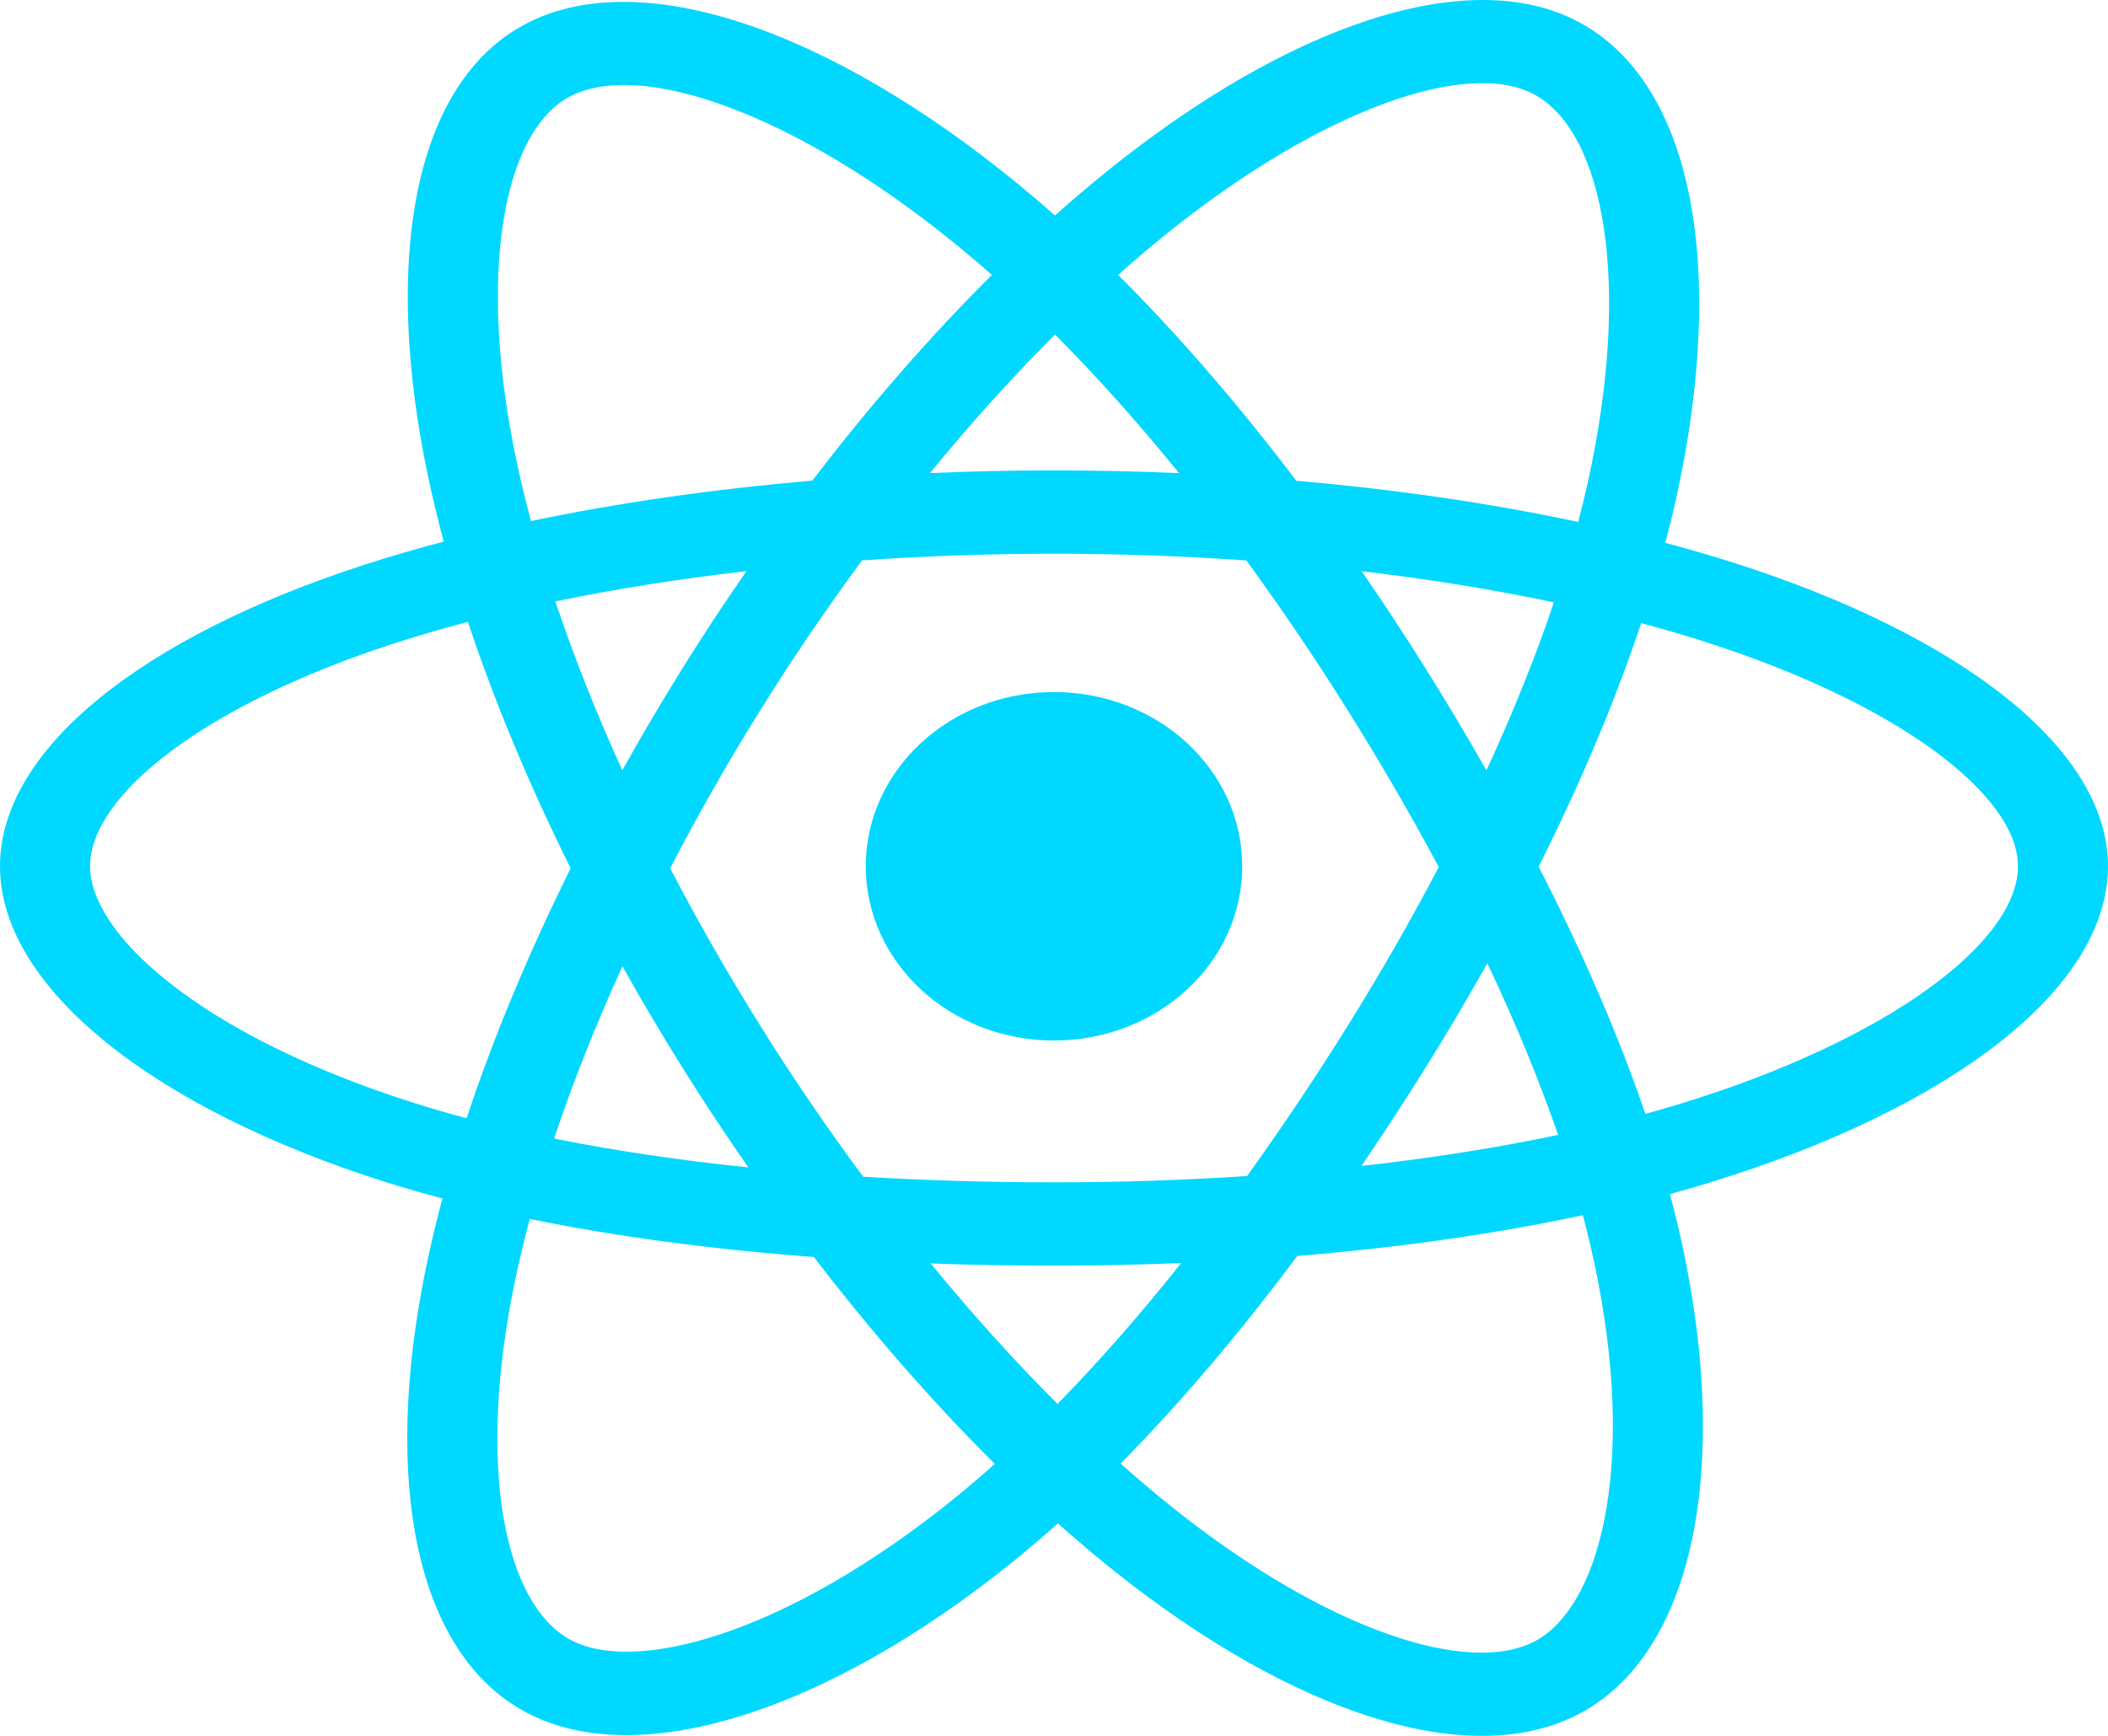
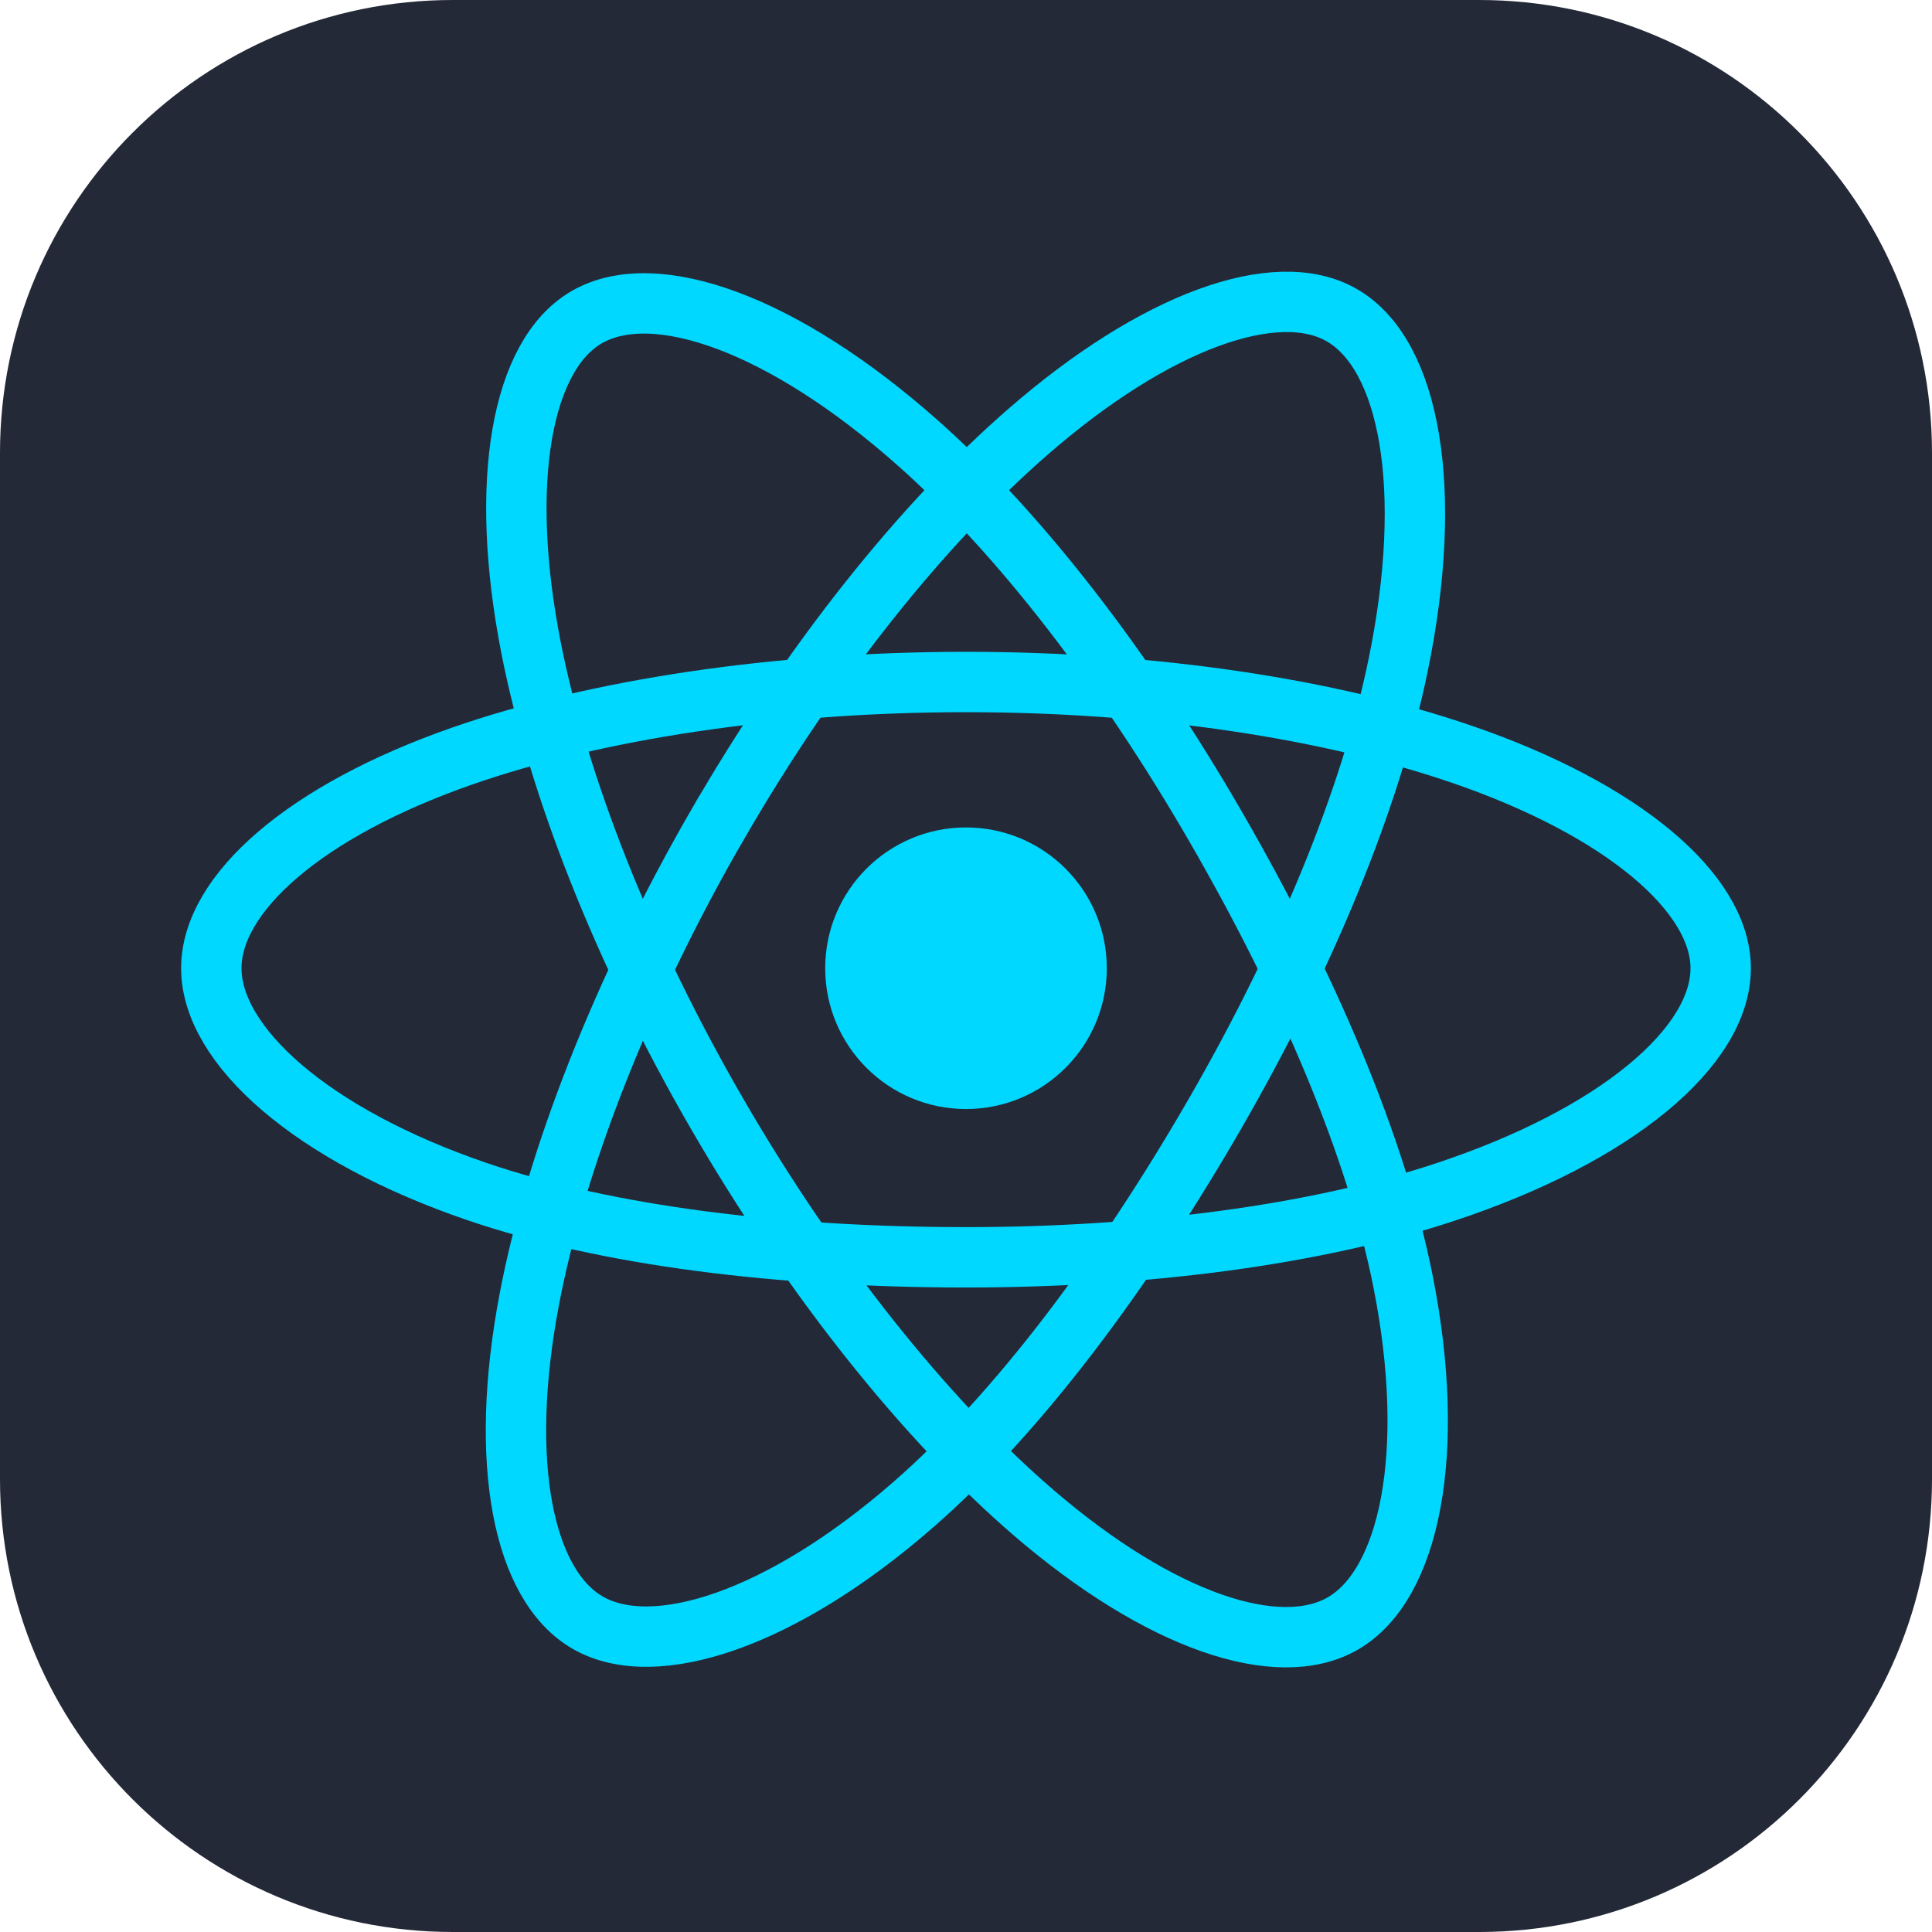
- <svg xmlns="http://www.w3.org/2000/svg" width="34" height="28" viewBox="0 0 34 28" fill="none">
-   <path d="M27.955 9.075C27.593 8.96 27.228 8.854 26.86 8.756C26.922 8.523 26.979 8.292 27.029 8.065C27.858 4.343 27.316 1.344 25.466 0.356C23.693 -0.59 20.792 0.397 17.862 2.757C17.574 2.99 17.291 3.229 17.016 3.476C16.831 3.312 16.643 3.151 16.452 2.994C13.382 0.471 10.305 -0.593 8.457 0.397C6.684 1.347 6.16 4.166 6.906 7.694C6.98 8.043 7.064 8.391 7.157 8.737C6.721 8.851 6.301 8.973 5.899 9.103C2.299 10.265 0 12.085 0 13.973C0 15.924 2.468 17.88 6.217 19.066C6.521 19.162 6.828 19.251 7.136 19.332C7.036 19.704 6.947 20.079 6.869 20.456C6.158 23.922 6.714 26.675 8.481 27.619C10.306 28.593 13.37 27.591 16.353 25.178C16.595 24.982 16.832 24.78 17.063 24.573C17.361 24.839 17.668 25.098 17.982 25.349C20.872 27.65 23.725 28.58 25.491 27.634C27.315 26.656 27.907 23.699 27.138 20.102C27.077 19.82 27.009 19.539 26.934 19.261C27.149 19.202 27.36 19.141 27.566 19.078C31.464 17.882 34 15.95 34 13.973C34 12.078 31.627 10.245 27.955 9.075ZM27.109 17.802C26.924 17.858 26.733 17.913 26.538 17.967C26.108 16.706 25.527 15.365 24.817 13.98C25.495 12.628 26.053 11.304 26.471 10.052C26.819 10.145 27.157 10.243 27.482 10.347C30.628 11.349 32.548 12.831 32.548 13.973C32.548 15.19 30.475 16.769 27.109 17.802ZM25.713 20.363C26.053 21.954 26.102 23.392 25.876 24.516C25.674 25.527 25.267 26.2 24.763 26.47C23.692 27.044 21.4 26.298 18.929 24.33C18.637 24.096 18.352 23.856 18.074 23.608C19.032 22.638 19.99 21.511 20.924 20.259C22.568 20.124 24.121 19.903 25.529 19.602C25.597 19.854 25.658 20.108 25.713 20.363ZM11.591 26.371C10.544 26.713 9.711 26.723 9.207 26.454C8.134 25.881 7.688 23.671 8.297 20.706C8.369 20.356 8.452 20.008 8.545 19.662C9.937 19.947 11.479 20.152 13.127 20.276C14.067 21.501 15.052 22.627 16.045 23.613C15.834 23.802 15.618 23.986 15.398 24.166C14.078 25.233 12.756 25.99 11.591 26.371ZM6.687 17.794C5.029 17.27 3.66 16.588 2.722 15.844C1.878 15.176 1.453 14.512 1.453 13.973C1.453 12.828 3.298 11.366 6.377 10.372C6.75 10.252 7.141 10.138 7.547 10.031C7.973 11.312 8.531 12.652 9.204 14.006C8.522 15.381 7.956 16.741 7.526 18.037C7.244 17.963 6.965 17.882 6.687 17.794ZM8.331 7.436C7.692 4.413 8.116 2.133 9.184 1.561C10.322 0.951 12.837 1.82 15.488 3.999C15.661 4.142 15.831 4.287 15.998 4.435C15.01 5.417 14.034 6.535 13.102 7.753C11.503 7.89 9.972 8.11 8.565 8.405C8.478 8.084 8.4 7.761 8.331 7.436ZM22.997 10.788C22.665 10.257 22.32 9.732 21.963 9.214C23.048 9.341 24.087 9.51 25.063 9.716C24.77 10.585 24.405 11.494 23.975 12.426C23.661 11.874 23.335 11.328 22.997 10.788ZM17.016 5.396C17.686 6.068 18.357 6.818 19.017 7.632C17.678 7.573 16.337 7.573 14.999 7.631C15.659 6.825 16.336 6.076 17.016 5.396ZM10.997 10.797C10.664 11.333 10.344 11.875 10.037 12.425C9.614 11.496 9.253 10.583 8.957 9.701C9.927 9.5 10.961 9.336 12.04 9.212C11.679 9.732 11.331 10.261 10.997 10.797ZM12.07 18.831C10.957 18.716 9.907 18.56 8.937 18.365C9.237 17.467 9.607 16.535 10.039 15.586C10.347 16.136 10.668 16.679 11.003 17.215C11.347 17.766 11.704 18.305 12.07 18.831ZM17.056 22.646C16.368 21.958 15.681 21.198 15.011 20.38C15.662 20.403 16.325 20.415 17 20.415C17.693 20.415 18.378 20.401 19.052 20.373C18.39 21.206 17.722 21.968 17.056 22.646ZM23.989 15.538C24.444 16.497 24.826 17.424 25.131 18.306C24.145 18.515 23.081 18.682 21.959 18.807C22.318 18.28 22.666 17.746 23.003 17.206C23.345 16.657 23.674 16.101 23.989 15.538ZM21.745 16.534C21.23 17.362 20.686 18.174 20.114 18.97C19.077 19.038 18.039 19.072 17 19.071C15.942 19.071 14.913 19.041 13.922 18.981C13.335 18.188 12.78 17.374 12.26 16.541C11.742 15.713 11.258 14.867 10.809 14.006C11.257 13.143 11.739 12.297 12.255 11.469L12.255 11.469C12.771 10.64 13.321 9.83 13.904 9.039C14.915 8.969 15.952 8.932 17 8.932C18.052 8.932 19.091 8.969 20.102 9.04C20.678 9.829 21.225 10.637 21.74 11.461C22.258 12.288 22.747 13.13 23.206 13.986C22.752 14.851 22.264 15.701 21.745 16.534ZM24.741 1.521C25.879 2.129 26.322 4.58 25.607 7.794C25.561 7.999 25.51 8.208 25.454 8.419C24.043 8.118 22.512 7.894 20.908 7.755C19.974 6.523 19.006 5.404 18.034 4.434C18.289 4.207 18.549 3.986 18.816 3.771C21.326 1.749 23.672 0.95 24.741 1.521ZM17 11.163C18.677 11.163 20.036 12.421 20.036 13.973C20.036 15.525 18.677 16.784 17 16.784C15.323 16.784 13.964 15.525 13.964 13.973C13.964 12.421 15.323 11.163 17 11.163Z" fill="#00D8FF" />
+ <svg xmlns="http://www.w3.org/2000/svg" width="32" height="32" viewBox="0 0 32 32" fill="none">
+   <path d="M24.5 0H7.5C3.358 0 0 3.358 0 7.5V24.5C0 28.642 3.358 32 7.5 32H24.5C28.642 32 32 28.642 32 24.5V7.5C32 3.358 28.642 0 24.5 0Z" fill="#242938" />
+   <path d="M16 18.369C17.288 18.369 18.332 17.325 18.332 16.037C18.332 14.749 17.288 13.705 16 13.705C14.712 13.705 13.668 14.749 13.668 16.037C13.668 17.325 14.712 18.369 16 18.369Z" fill="#00D8FF" />
+   <path d="M16 11.296C19.131 11.296 22.04 11.745 24.233 12.5C26.875 13.41 28.5 14.789 28.5 16.037C28.5 17.338 26.778 18.803 23.941 19.743C21.795 20.454 18.972 20.825 16 20.825C12.953 20.825 10.067 20.477 7.898 19.735C5.153 18.797 3.5 17.314 3.5 16.037C3.5 14.799 5.051 13.43 7.657 12.522C9.858 11.755 12.838 11.296 16 11.296H16Z" stroke="#00D8FF" />
+   <path d="M11.873 13.68C13.437 10.967 15.279 8.672 17.029 7.15C19.137 5.315 21.143 4.597 22.224 5.22C23.352 5.87 23.761 8.094 23.157 11.021C22.702 13.235 21.613 15.866 20.128 18.44C18.605 21.08 16.862 23.406 15.136 24.914C12.952 26.823 10.841 27.514 9.735 26.877C8.662 26.258 8.252 24.231 8.767 21.52C9.202 19.23 10.293 16.419 11.872 13.68H11.873Z" stroke="#00D8FF" />
+   <path d="M11.877 18.447C10.308 15.738 9.24 12.995 8.794 10.719C8.257 7.976 8.637 5.879 9.717 5.254C10.844 4.602 12.974 5.358 15.209 7.343C16.899 8.843 18.635 11.101 20.124 13.673C21.651 16.31 22.795 18.982 23.24 21.23C23.803 24.076 23.347 26.25 22.243 26.889C21.171 27.51 19.209 26.853 17.118 25.053C15.351 23.533 13.461 21.183 11.877 18.447Z" stroke="#00D8FF" />
</svg>
